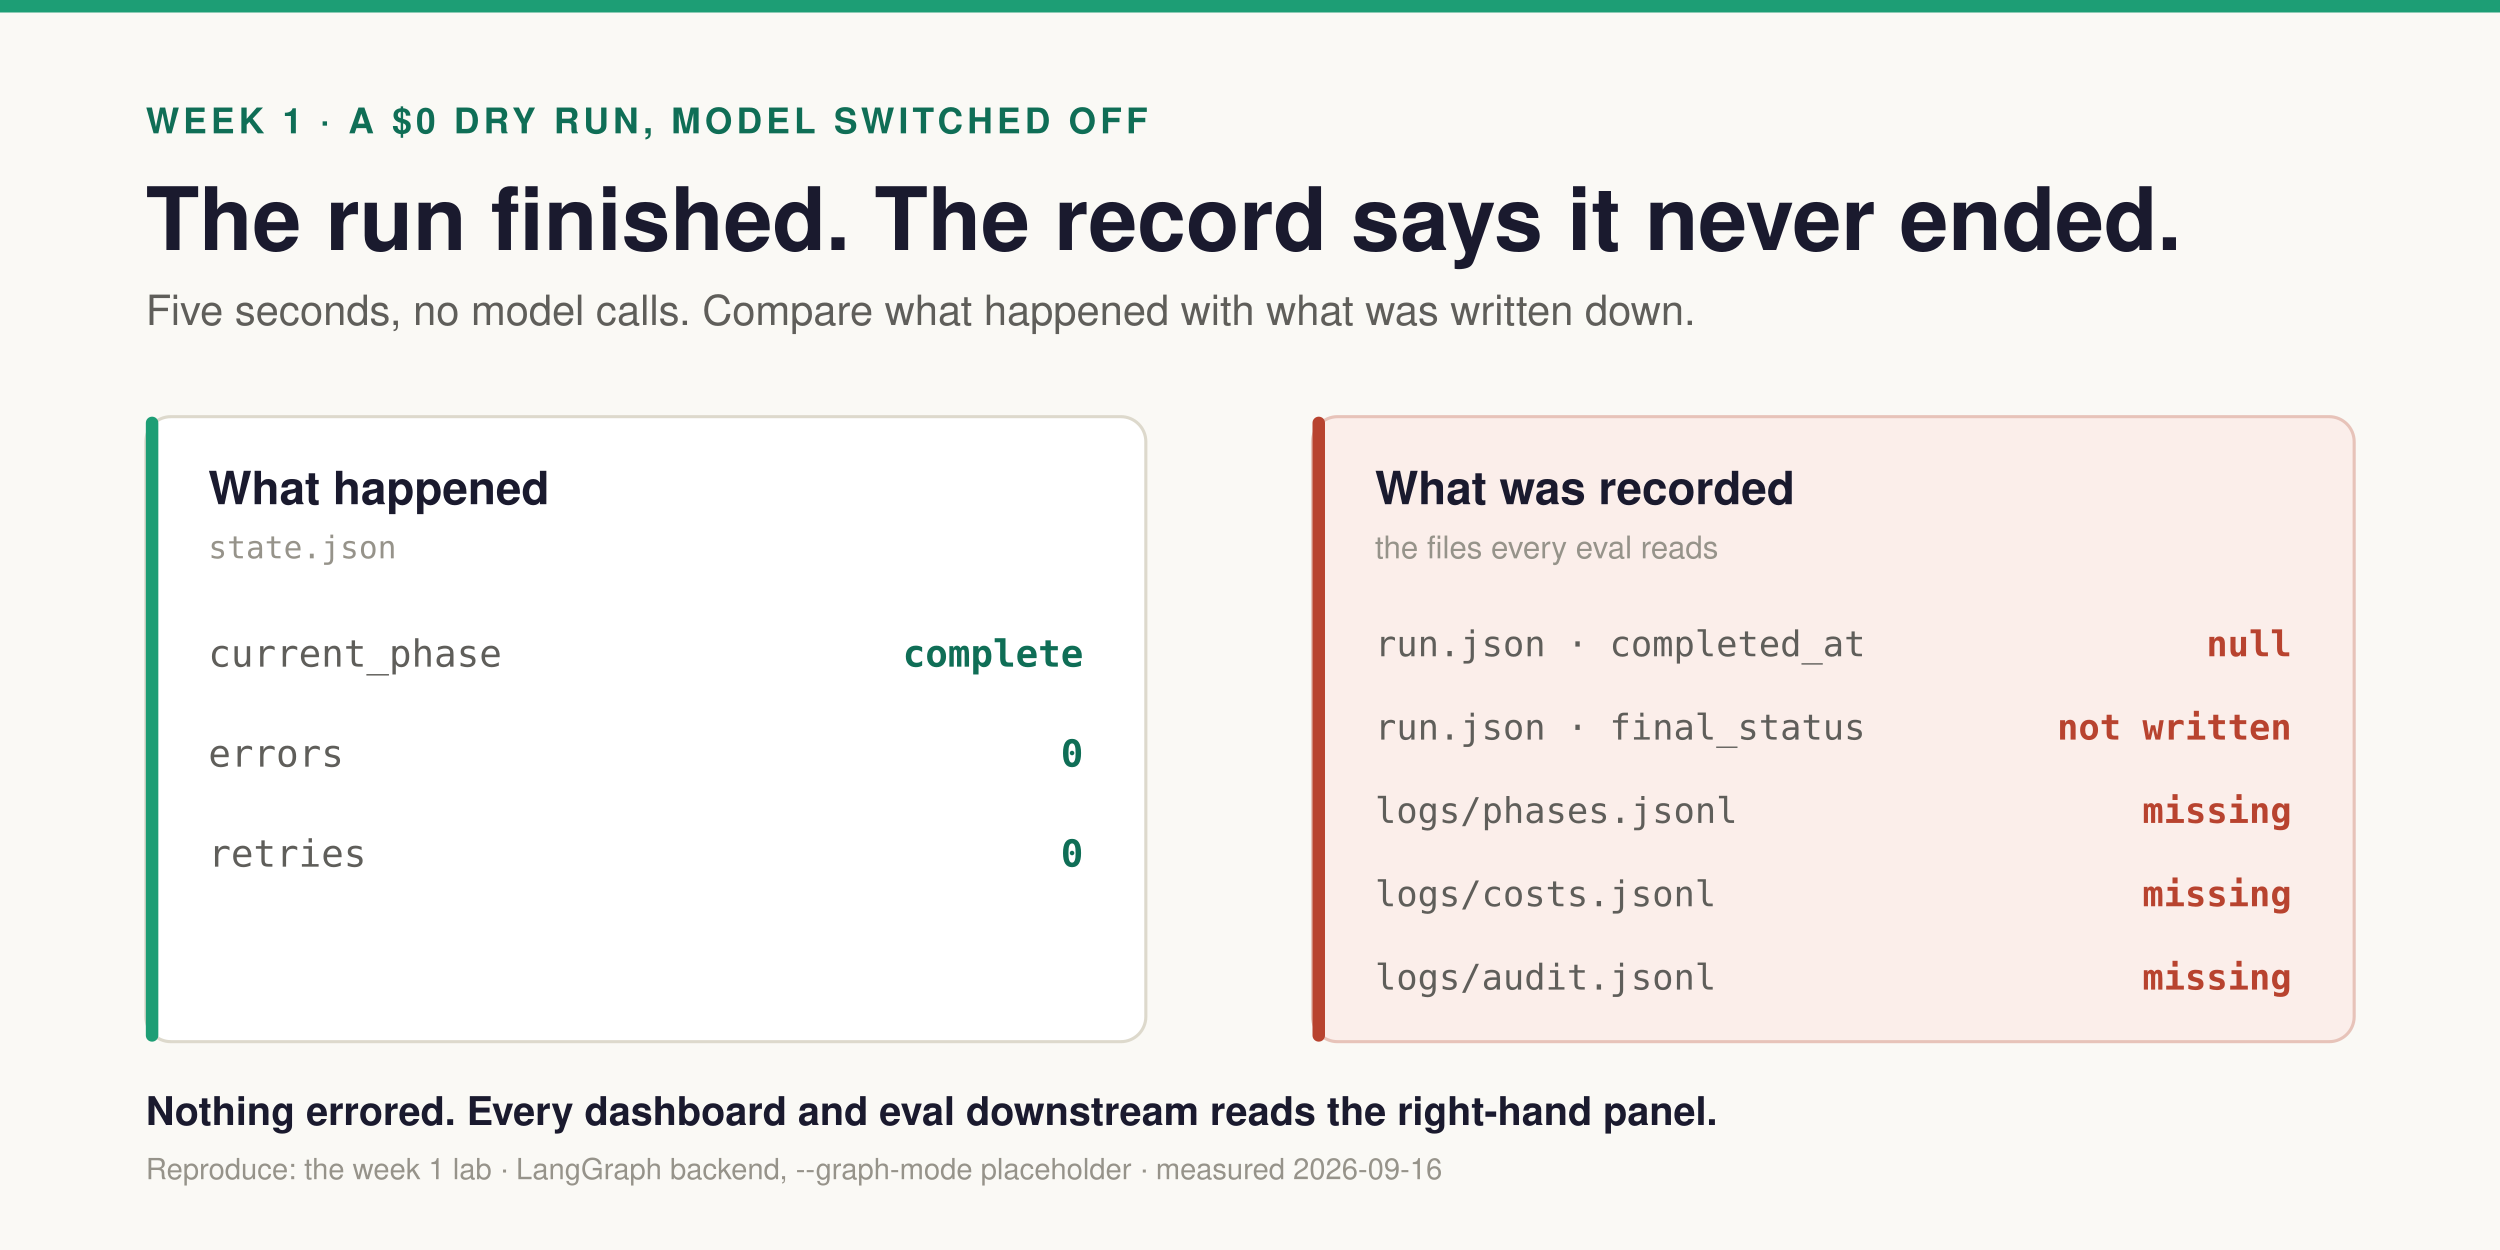
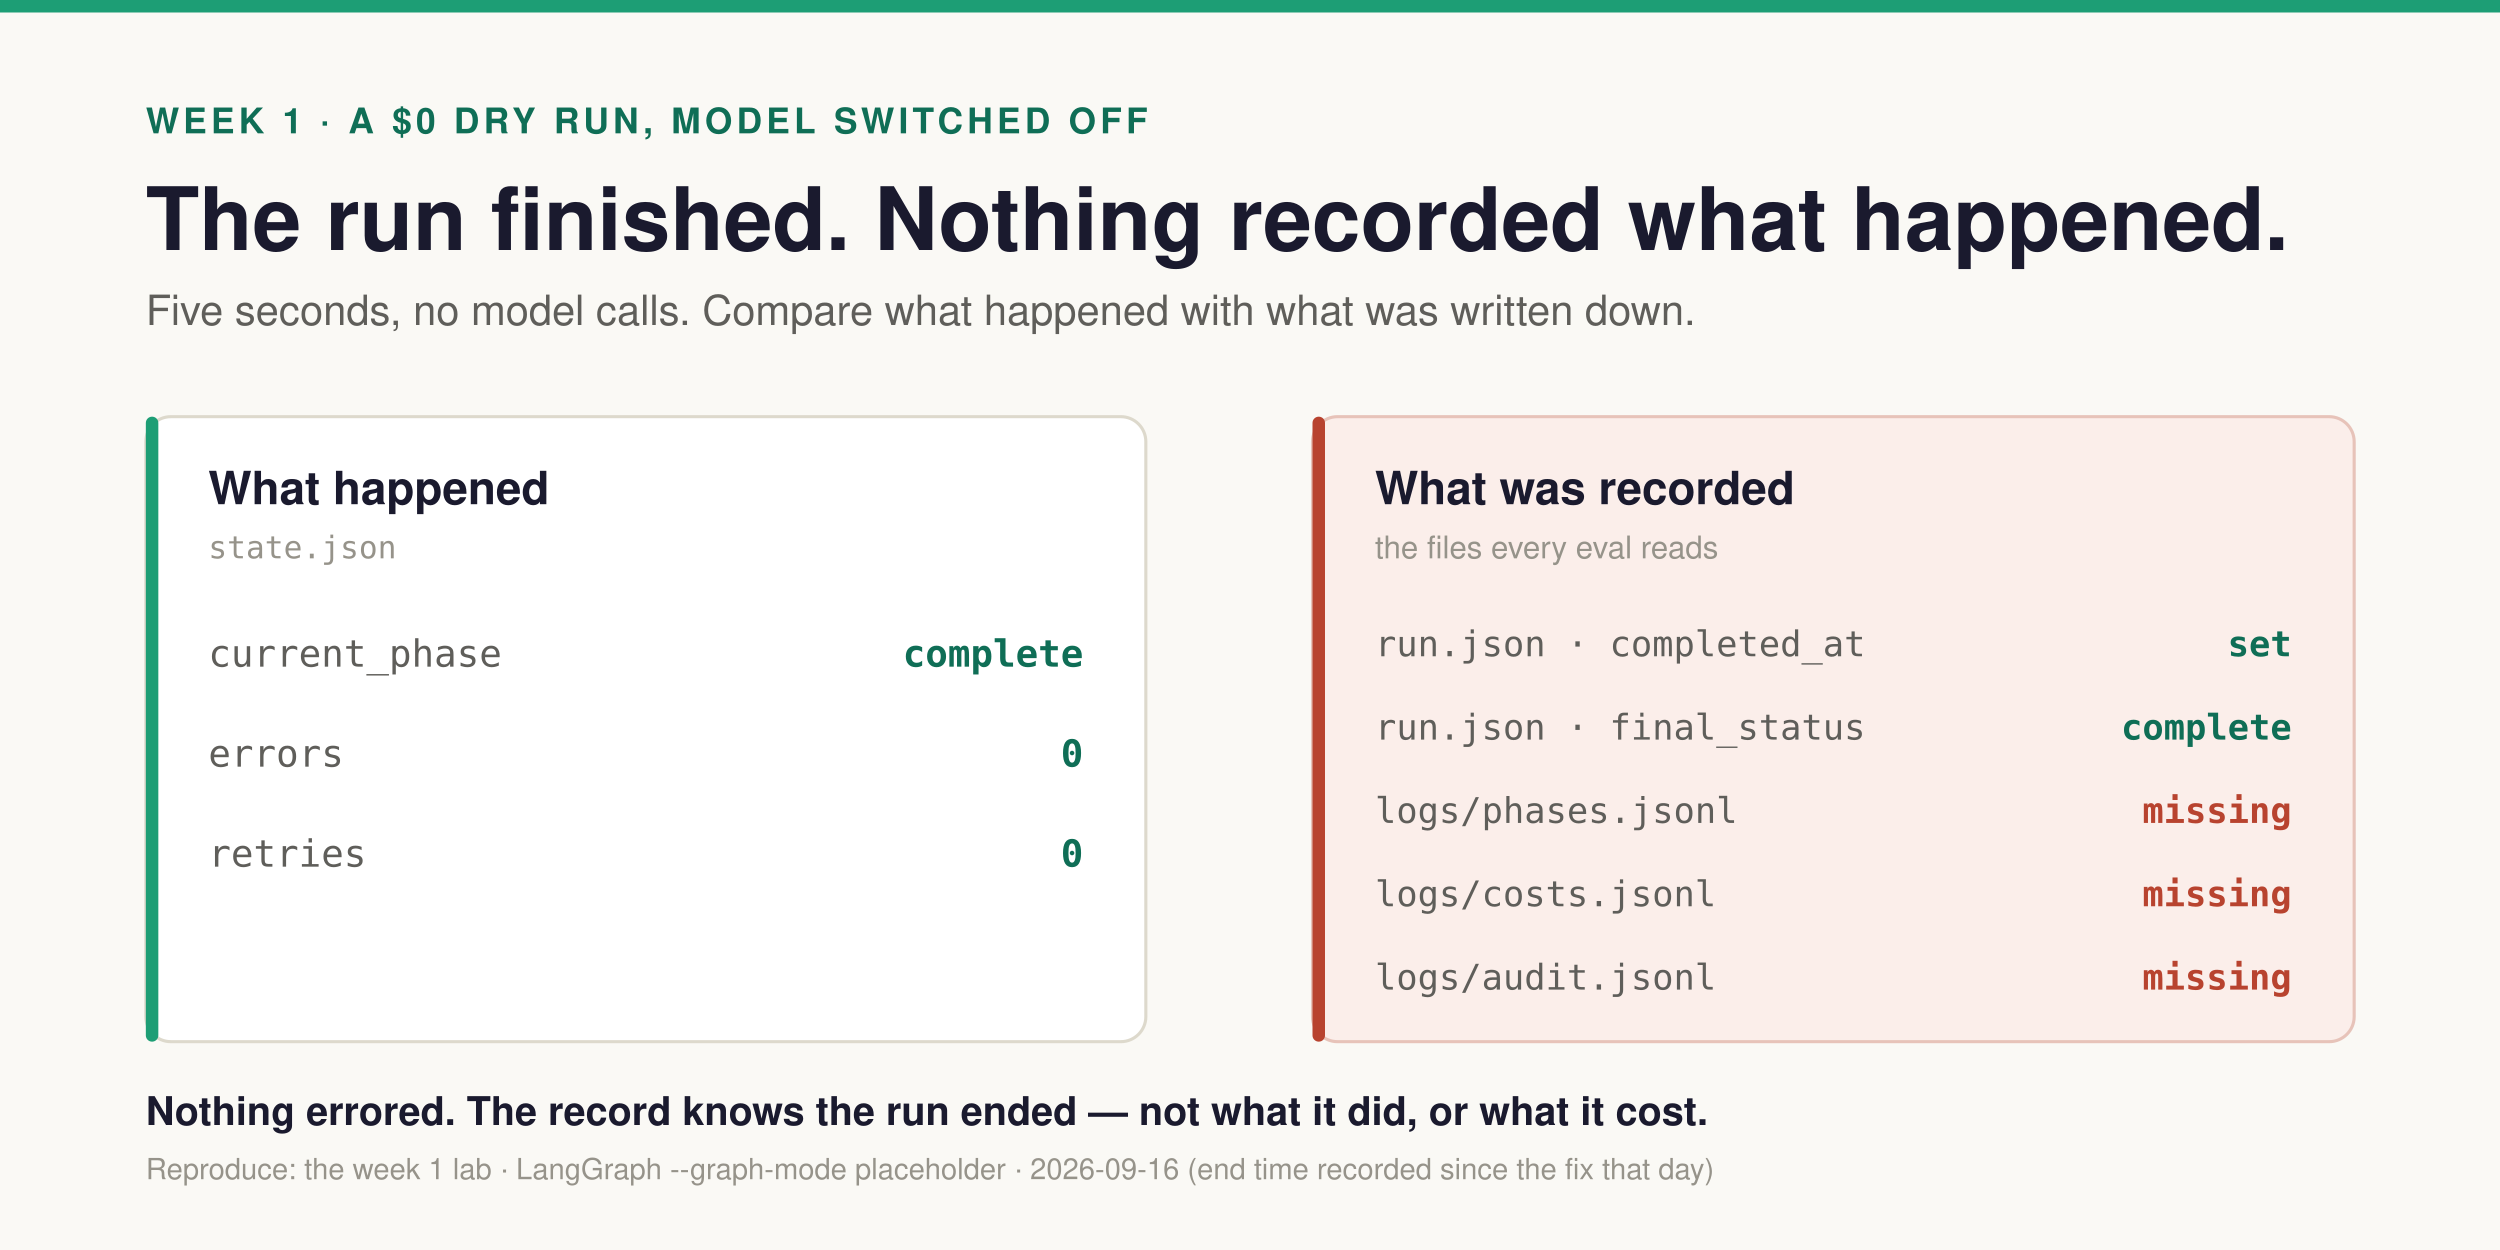
<svg xmlns="http://www.w3.org/2000/svg" viewBox="0 0 1200 600" width="1200" height="600" font-family="Helvetica, Arial, sans-serif">
  <rect width="1200" height="600" fill="#faf9f5" />
  <rect width="1200" height="6" fill="#1d9e75" />
  <text x="70" y="64" font-size="17" font-weight="600" fill="#0f6e56" letter-spacing="2">WEEK 1 · A $0 DRY RUN, MODEL SWITCHED OFF</text>
-   <text x="70" y="120" font-size="42" font-weight="700" fill="#1a1a2e">The run finished. The record says it never ended.</text>
+   <text x="70" y="120" font-size="42" font-weight="700" fill="#1a1a2e">The run finished. Nothing recorded what happened.</text>
  <text x="70" y="156" font-size="20" fill="#5f5e5a">Five seconds, no model calls. Compare what happened with what was written down.</text>
  <rect x="70" y="200" width="480" height="300" rx="12" fill="#ffffff" stroke="#ddd9cc" stroke-width="1.5" />
  <rect x="70" y="200" width="6" height="300" rx="3" fill="#1d9e75" />
  <text x="100" y="242" font-size="22" font-weight="700" fill="#1a1a2e" text-anchor="start">What happened</text>
  <text x="100" y="268" font-size="15" font-weight="400" fill="#96938a" text-anchor="start" font-family="Menlo, Consolas, monospace">state.json</text>
  <text x="100" y="320" font-size="18" font-weight="400" fill="#5f5e5a" text-anchor="start" font-family="Menlo, Consolas, monospace">current_phase</text>
  <text x="520" y="320" font-size="18" font-weight="700" fill="#0f6e56" text-anchor="end" font-family="Menlo, Consolas, monospace">complete</text>
  <text x="100" y="368" font-size="18" font-weight="400" fill="#5f5e5a" text-anchor="start" font-family="Menlo, Consolas, monospace">errors</text>
  <text x="520" y="368" font-size="18" font-weight="700" fill="#0f6e56" text-anchor="end" font-family="Menlo, Consolas, monospace">0</text>
  <text x="100" y="416" font-size="18" font-weight="400" fill="#5f5e5a" text-anchor="start" font-family="Menlo, Consolas, monospace">retries</text>
  <text x="520" y="416" font-size="18" font-weight="700" fill="#0f6e56" text-anchor="end" font-family="Menlo, Consolas, monospace">0</text>
  <rect x="630" y="200" width="500" height="300" rx="12" fill="#fbeeea" stroke="#e7c3b9" stroke-width="1.5" />
  <rect x="630" y="200" width="6" height="300" rx="3" fill="#b8432f" />
  <text x="660" y="242" font-size="22" font-weight="700" fill="#1a1a2e" text-anchor="start">What was recorded</text>
  <text x="660" y="268" font-size="15" font-weight="400" fill="#96938a" text-anchor="start">the files every eval reads</text>
  <text x="660" y="315" font-size="17" font-weight="400" fill="#5f5e5a" text-anchor="start" font-family="Menlo, Consolas, monospace">run.json · completed_at</text>
-   <text x="1100" y="315" font-size="17" font-weight="700" fill="#b8432f" text-anchor="end" font-family="Menlo, Consolas, monospace">null</text>
+   <text x="1100" y="315" font-size="17" font-weight="700" fill="#0f6e56" text-anchor="end" font-family="Menlo, Consolas, monospace">set</text>
  <text x="660" y="355" font-size="17" font-weight="400" fill="#5f5e5a" text-anchor="start" font-family="Menlo, Consolas, monospace">run.json · final_status</text>
-   <text x="1100" y="355" font-size="17" font-weight="700" fill="#b8432f" text-anchor="end" font-family="Menlo, Consolas, monospace">not written</text>
+   <text x="1100" y="355" font-size="17" font-weight="700" fill="#0f6e56" text-anchor="end" font-family="Menlo, Consolas, monospace">complete</text>
  <text x="660" y="395" font-size="17" font-weight="400" fill="#5f5e5a" text-anchor="start" font-family="Menlo, Consolas, monospace">logs/phases.jsonl</text>
  <text x="1100" y="395" font-size="17" font-weight="700" fill="#b8432f" text-anchor="end" font-family="Menlo, Consolas, monospace">missing</text>
  <text x="660" y="435" font-size="17" font-weight="400" fill="#5f5e5a" text-anchor="start" font-family="Menlo, Consolas, monospace">logs/costs.jsonl</text>
  <text x="1100" y="435" font-size="17" font-weight="700" fill="#b8432f" text-anchor="end" font-family="Menlo, Consolas, monospace">missing</text>
  <text x="660" y="475" font-size="17" font-weight="400" fill="#5f5e5a" text-anchor="start" font-family="Menlo, Consolas, monospace">logs/audit.jsonl</text>
  <text x="1100" y="475" font-size="17" font-weight="700" fill="#b8432f" text-anchor="end" font-family="Menlo, Consolas, monospace">missing</text>
-   <text x="70" y="540" font-size="19" font-weight="600" fill="#1a1a2e" text-anchor="start">Nothing errored. Every dashboard and eval downstream reads the right-hand panel.</text>
-   <text x="70" y="566" font-size="14" font-weight="400" fill="#96938a" text-anchor="start">Reproduce: the week 1 lab · LangGraph backend, --graph-mode placeholder · measured 2026-09-16</text>
+   <text x="70" y="540" font-size="19" font-weight="600" fill="#1a1a2e" text-anchor="start">Nothing errored. The record knows the run ended — not what it did, or what it cost.</text>
+   <text x="70" y="566" font-size="14" font-weight="400" fill="#96938a" text-anchor="start">Reproduce: the week 1 lab · LangGraph --graph-mode placeholder · 2026-09-16 (end time recorded since the fix that day)</text>
</svg>
